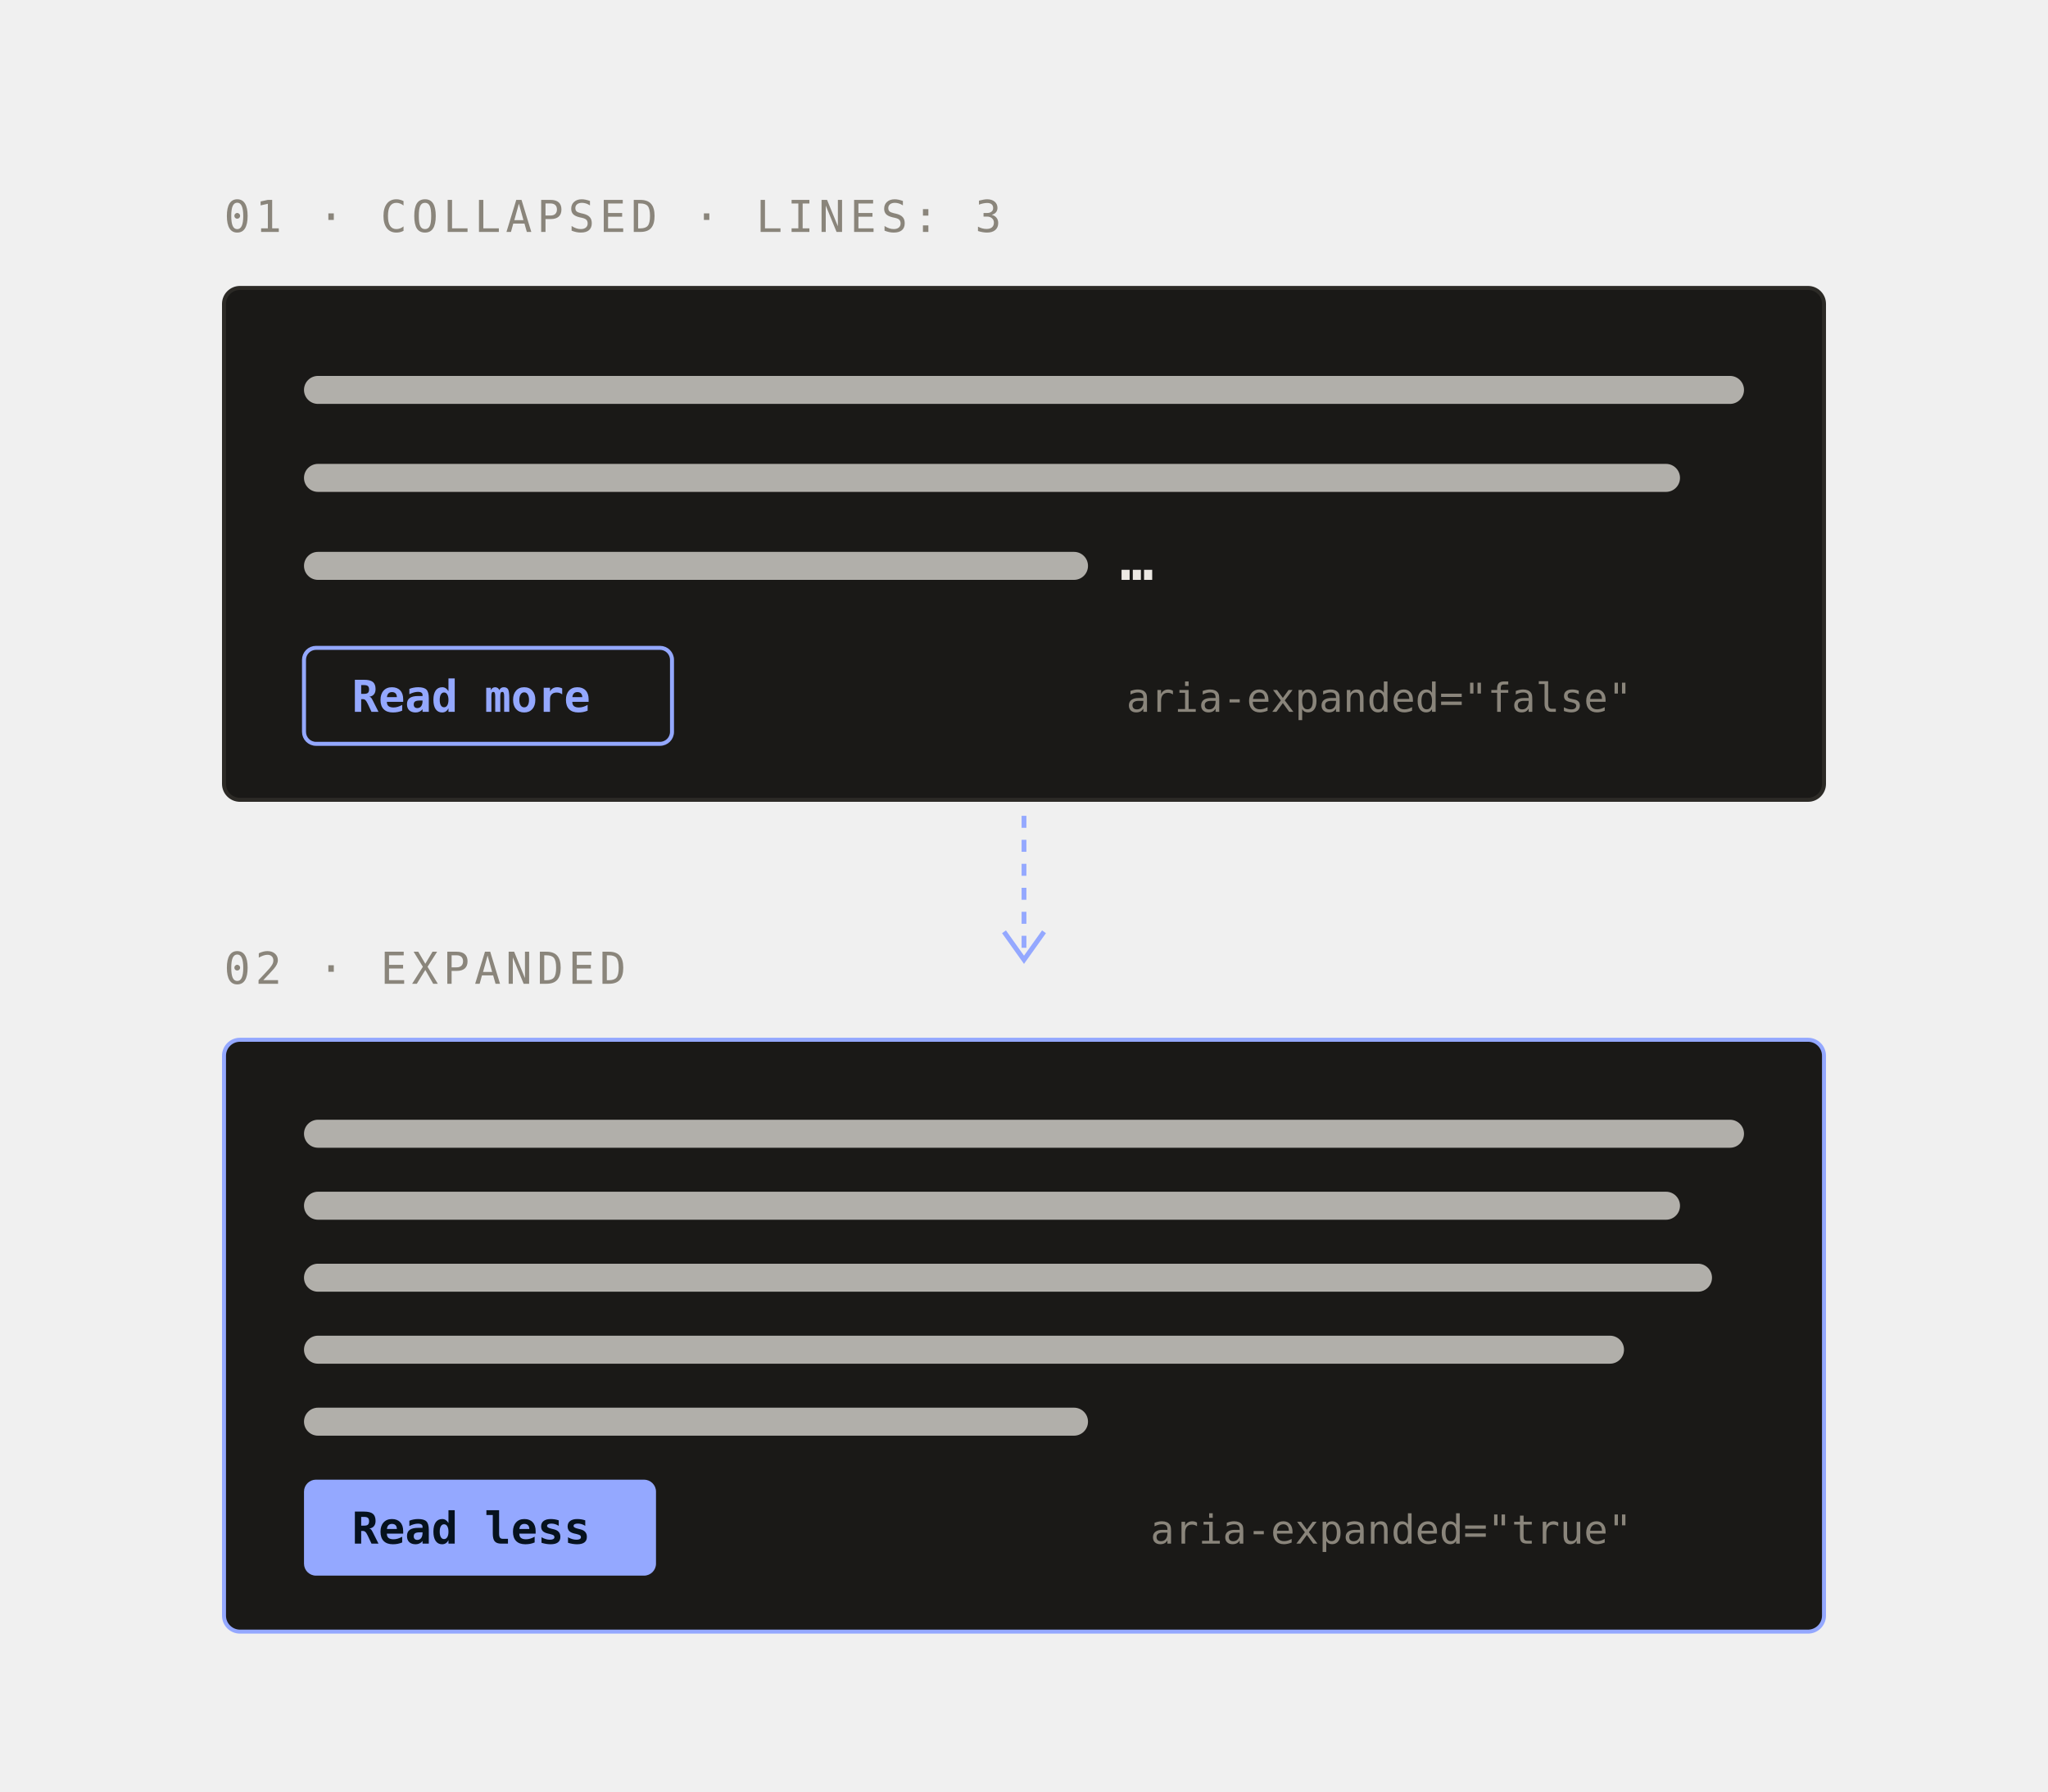
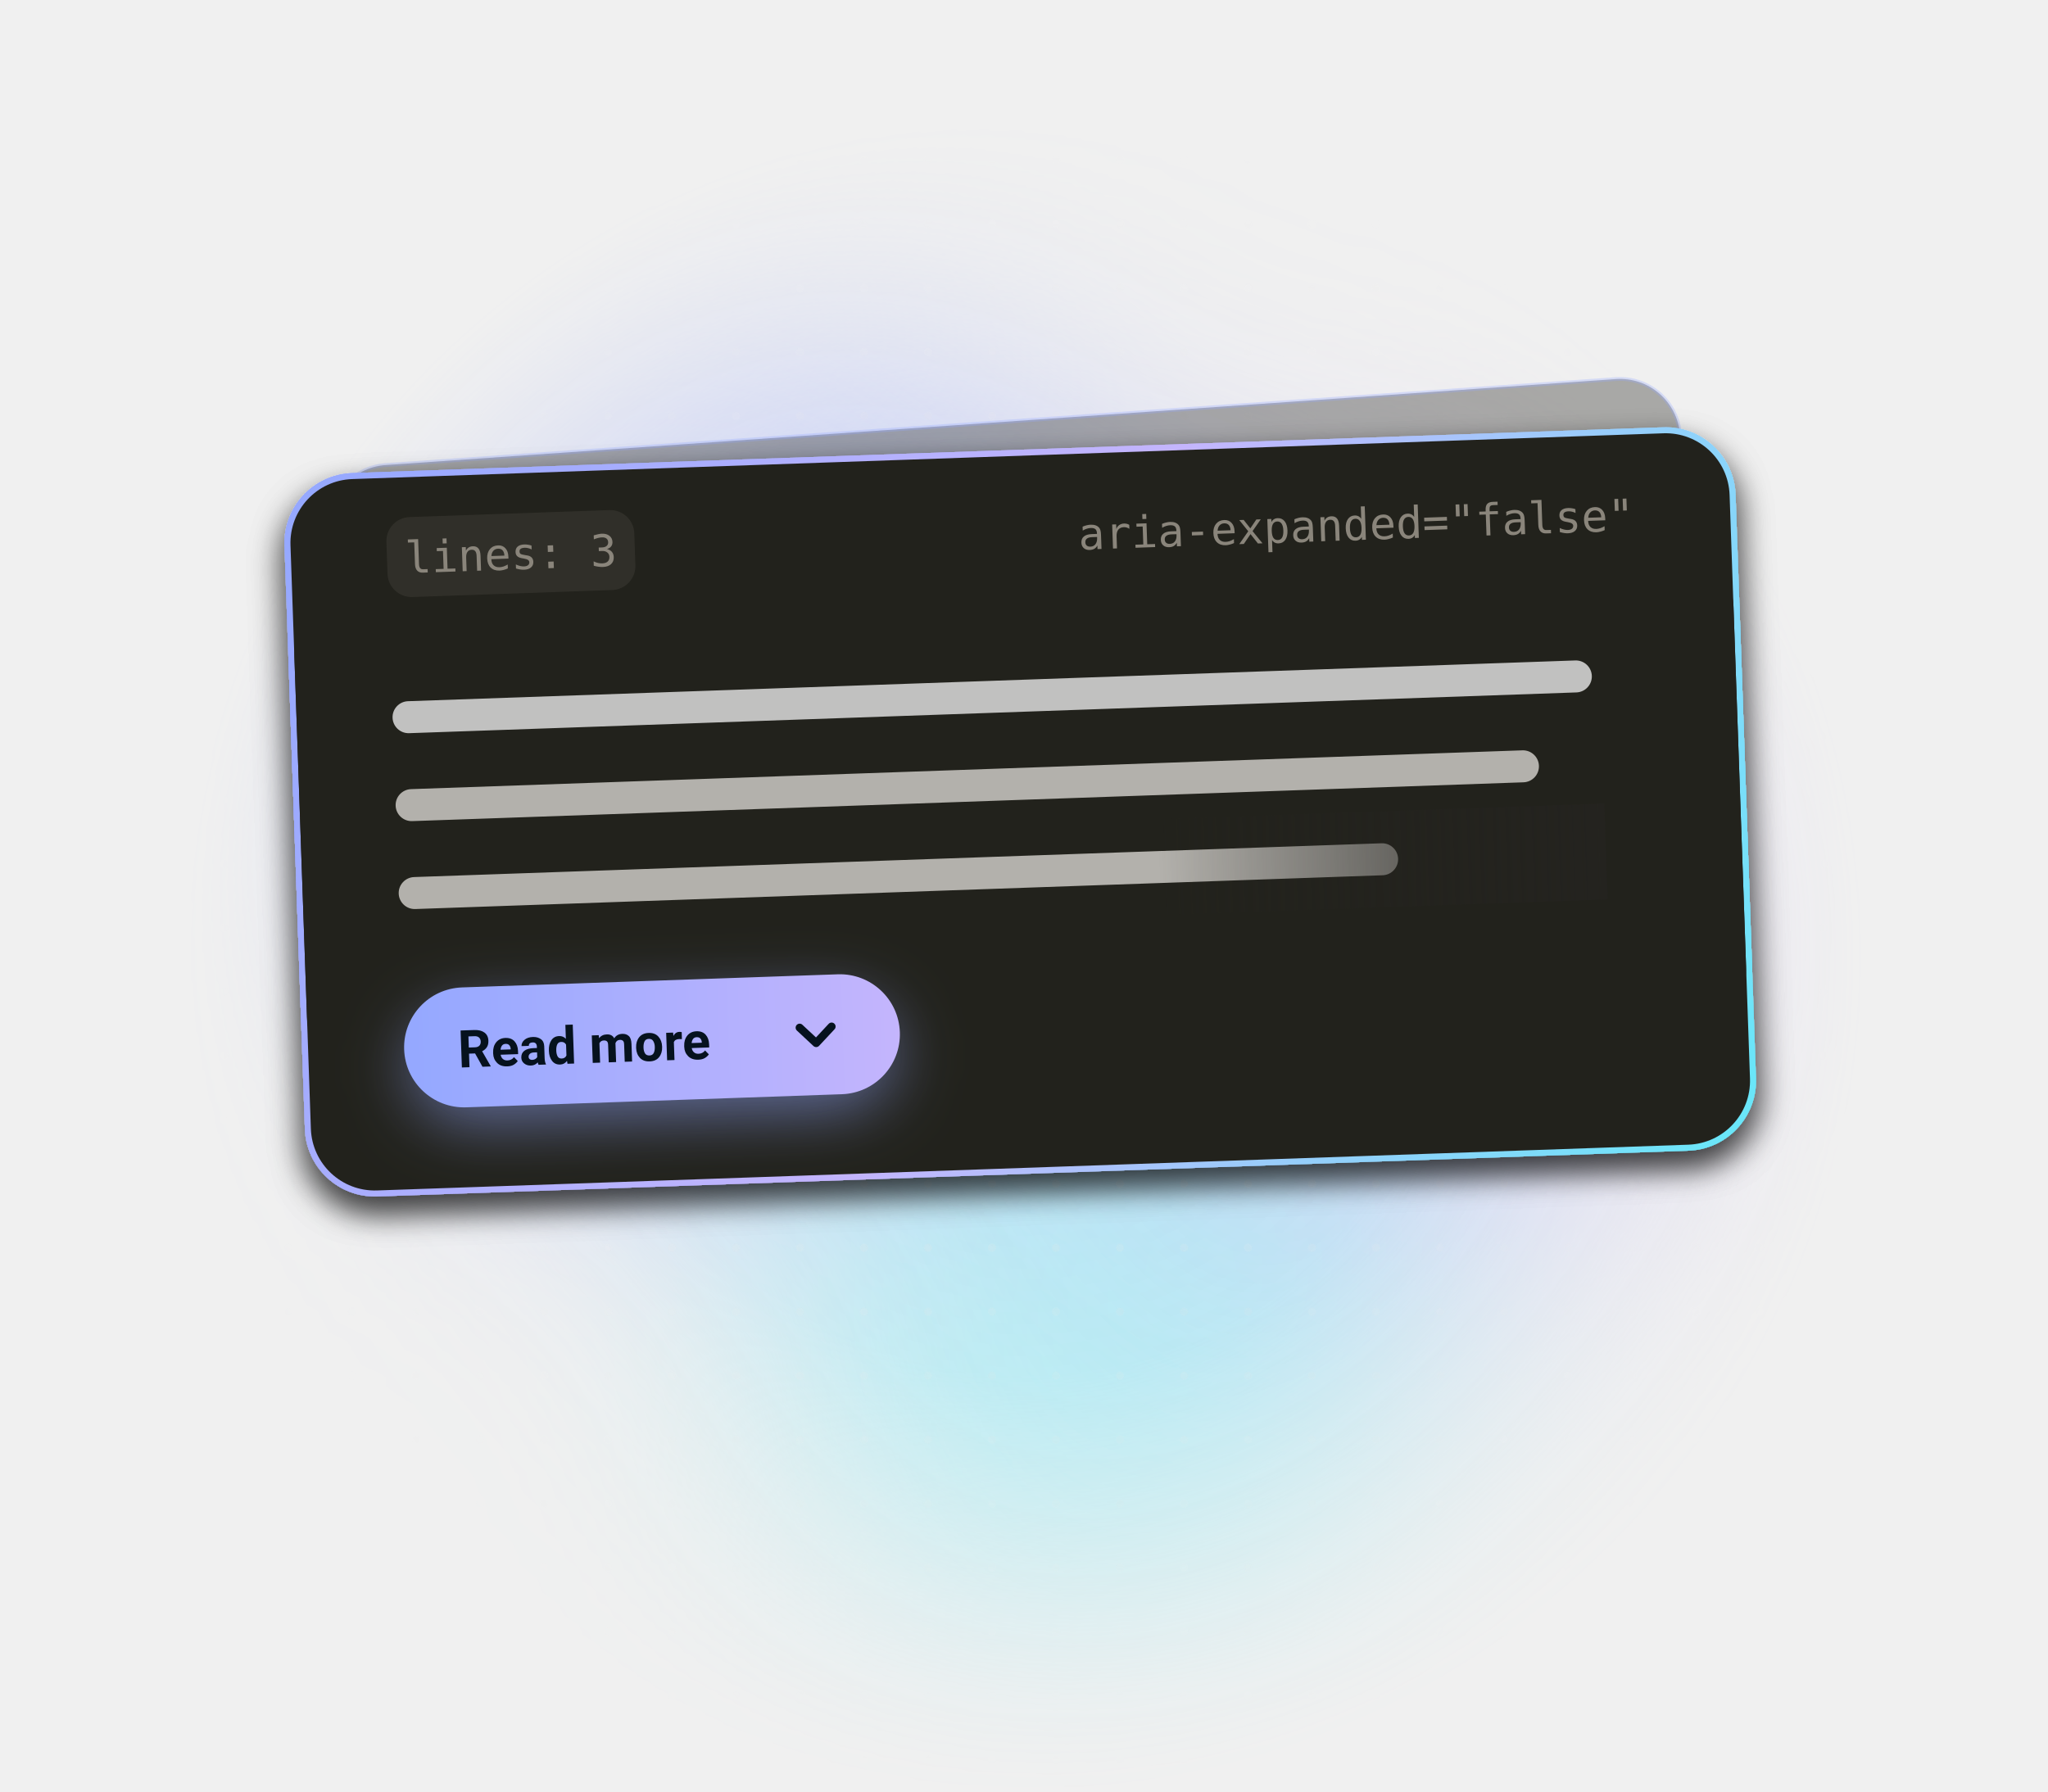
- <svg xmlns="http://www.w3.org/2000/svg" viewBox="-16 -14 512 448" role="img" aria-label="A paragraph clamped to three lines with a Read more button, above the same paragraph expanded with a Read less button">
-   <g font-family="ui-monospace, SFMono-Regular, Menlo, Consolas, monospace" font-size="11">
-     <text x="40" y="44" fill="#8a857b" letter-spacing="1.2">01 · COLLAPSED · LINES: 3</text>
-     <rect x="40" y="58" width="400" height="128" rx="4" fill="#1a1917" stroke="#2c2a26" />
-     <g fill="#ece9e3">
-       <rect x="60" y="80" width="360" height="7" rx="3.5" opacity="0.72" />
-       <rect x="60" y="102" width="344" height="7" rx="3.5" opacity="0.72" />
-       <rect x="60" y="124" width="196" height="7" rx="3.5" opacity="0.72" />
+ <svg xmlns="http://www.w3.org/2000/svg" viewBox="0 0 512 448" role="img" aria-label="A paragraph clamped to three lines that expands to reveal the rest when Read more is pressed, then collapses again">
+   <style>
+     .bx,.t-less,.aria-true,.shim{opacity:0}
+     .bx{transform:translateY(6px)}
+     .ripple,.chev{transform-box:fill-box;transform-origin:center}
+     .ripple{opacity:0;transform:scale(.3)}
+     .rb,.rimb,.btn{animation:grow 4.5s infinite}
+     .overlay{animation:fade 4.5s infinite cubic-bezier(.65,0,.35,1)}
+     .t-more{animation:more 4.5s infinite cubic-bezier(.65,0,.35,1)}
+     .t-less{animation:less 4.5s infinite cubic-bezier(.65,0,.35,1)}
+     .aria-false{animation:af 4.5s infinite cubic-bezier(.65,0,.35,1)}
+     .aria-true{animation:at 4.5s infinite cubic-bezier(.65,0,.35,1)}
+     .chev{animation:rot 4.5s infinite}
+     .ripple{animation:rip 4.5s infinite cubic-bezier(.2,.7,.3,1)}
+     .shim{animation:shim 4.5s infinite cubic-bezier(.4,0,.2,1)}
+     .b1{animation:bx1 4.5s infinite}.b2{animation:bx2 4.5s infinite}.b3{animation:bx3 4.5s infinite}
+     .blob1{animation:d1 9s infinite alternate ease-in-out}
+     .blob2{animation:d2 11s infinite alternate ease-in-out}
+     .blob3{animation:d3 12s infinite alternate ease-in-out}
+     @keyframes grow{0%,33%{transform:translateY(0);animation-timing-function:cubic-bezier(.34,1.56,.64,1)}43%,83%{transform:translateY(66px);animation-timing-function:cubic-bezier(.65,0,.35,1)}93%,100%{transform:translateY(0)}}
+     @keyframes rot{0%,33%{transform:rotate(0);animation-timing-function:cubic-bezier(.34,1.56,.64,1)}43%,83%{transform:rotate(180deg);animation-timing-function:cubic-bezier(.65,0,.35,1)}93%,100%{transform:rotate(360deg)}}
+     @keyframes fade{0%,33%{opacity:1}38%,85%{opacity:0}93%,100%{opacity:1}}
+     @keyframes more{0%,33%{opacity:1}37%,85%{opacity:0}91%,100%{opacity:1}}
+     @keyframes less{0%,36%{opacity:0}41%,83%{opacity:1}87%,100%{opacity:0}}
+     @keyframes af{0%,33%{opacity:1}37%,85%{opacity:0}90%,100%{opacity:1}}
+     @keyframes at{0%,35%{opacity:0}40%,83%{opacity:1}87%,100%{opacity:0}}
+     @keyframes rip{0%,28%{transform:scale(.3);opacity:0}28.1%{transform:scale(.3);opacity:.55}33%{transform:scale(2.4);opacity:0}33.1%,78%{transform:scale(.3);opacity:0}78.1%{transform:scale(.3);opacity:.55}83%{transform:scale(2.4);opacity:0}83.1%,100%{transform:scale(.3);opacity:0}}
+     @keyframes shim{0%,37%{transform:translateX(0);opacity:0}37.1%{transform:translateX(0);opacity:1}48%{transform:translateX(380px);opacity:1}48.1%,100%{transform:translateX(380px);opacity:0}}
+     @keyframes bx1{0%,36.0%{opacity:0;transform:translateY(6px);animation-timing-function:cubic-bezier(.2,.8,.3,1)}40.5%,81.8%{opacity:1;transform:translateY(0);animation-timing-function:ease-in}84.8%,100%{opacity:0;transform:translateY(6px)}}
+     @keyframes bx2{0%,36.9%{opacity:0;transform:translateY(6px);animation-timing-function:cubic-bezier(.2,.8,.3,1)}41.4%,80.9%{opacity:1;transform:translateY(0);animation-timing-function:ease-in}83.9%,100%{opacity:0;transform:translateY(6px)}}
+     @keyframes bx3{0%,37.8%{opacity:0;transform:translateY(6px);animation-timing-function:cubic-bezier(.2,.8,.3,1)}42.3%,80.0%{opacity:1;transform:translateY(0);animation-timing-function:ease-in}83.0%,100%{opacity:0;transform:translateY(6px)}}
+     @keyframes d1{to{transform:translate(50px,30px)}}
+     @keyframes d2{to{transform:translate(-45px,35px)}}
+     @keyframes d3{to{transform:translate(30px,-40px)}}
+     @media (prefers-reduced-motion: reduce) { * { animation: none !important } }
+   </style>
+   <defs>
+     <filter id="blur" filterUnits="userSpaceOnUse" x="-256" y="-224" width="1024" height="896">
+       <feGaussianBlur stdDeviation="40" />
+     </filter>
+     <pattern id="dots" width="16" height="16" patternUnits="userSpaceOnUse">
+       <circle cx="8" cy="8" r="1" fill="#ece9e3" fill-opacity="0.22" />
+     </pattern>
+     <radialGradient id="fadeG" gradientUnits="userSpaceOnUse" cx="256" cy="224" r="250">
+       <stop offset="0" stop-color="#fff" />
+       <stop offset="1" stop-color="#fff" stop-opacity="0" />
+     </radialGradient>
+     <radialGradient id="bgFade" gradientUnits="userSpaceOnUse" cx="256" cy="239" r="210">
+       <stop offset="0" stop-color="#fff" />
+       <stop offset="0.5" stop-color="#fff" stop-opacity="0.85" />
+       <stop offset="1" stop-color="#fff" stop-opacity="0" />
+     </radialGradient>
+     <mask id="bgMask" maskUnits="userSpaceOnUse" x="0" y="0" width="512" height="448">
+       <rect width="512" height="448" fill="url(#bgFade)" />
+     </mask>
+     <mask id="dotMask">
+       <rect width="512" height="448" fill="url(#fadeG)" />
+     </mask>
+     <linearGradient id="rimG" gradientUnits="userSpaceOnUse" x1="74" y1="82" x2="438" y2="262">
+       <stop offset="0" stop-color="#94a8ff" />
+       <stop offset="0.5" stop-color="#c4b5fd" />
+       <stop offset="1" stop-color="#67e8f9" />
+     </linearGradient>
+     <linearGradient id="btnG" gradientUnits="userSpaceOnUse" x1="100" y1="0" x2="224" y2="0">
+       <stop offset="0" stop-color="#94a8ff" />
+       <stop offset="1" stop-color="#c4b5fd" />
+     </linearGradient>
+     <linearGradient id="fadeLine" x1="0" y1="0" x2="1" y2="0">
+       <stop offset="0" stop-color="#24231f" stop-opacity="0" />
+       <stop offset="1" stop-color="#24231f" />
+     </linearGradient>
+     <linearGradient id="shimG" x1="0" y1="0" x2="1" y2="0">
+       <stop offset="0" stop-color="#fff" stop-opacity="0" />
+       <stop offset="0.5" stop-color="#fff" stop-opacity="0.55" />
+       <stop offset="1" stop-color="#fff" stop-opacity="0" />
+     </linearGradient>
+     <clipPath id="barsClip">
+       <rect x="100" y="140" width="300" height="8" rx="4" />
+       <rect x="100" y="162" width="286" height="8" rx="4" />
+       <rect x="100" y="184" width="250" height="8" rx="4" />
+       <rect x="100" y="206" width="296" height="8" rx="4" />
+       <rect x="100" y="228" width="270" height="8" rx="4" />
+       <rect x="100" y="250" width="180" height="8" rx="4" />
+     </clipPath>
+     <filter id="shadow" filterUnits="userSpaceOnUse" x="-60" y="20" width="632" height="440">
+       <feDropShadow in="SourceGraphic" dx="0" dy="0" stdDeviation="18" flood-color="#94a8ff" flood-opacity="0.34" result="wide" />
+       <feDropShadow in="SourceGraphic" dx="0" dy="4" stdDeviation="4" flood-color="#000000" flood-opacity="0.5" result="tight" />
+       <feMerge>
+         <feMergeNode in="wide" />
+         <feMergeNode in="tight" />
+       </feMerge>
+     </filter>
+     <filter id="btnGlow" filterUnits="userSpaceOnUse" x="40" y="170" width="244" height="110">
+       <feGaussianBlur stdDeviation="8" />
+     </filter>
+   </defs>
+   <g mask="url(#bgMask)">
+     <g filter="url(#blur)">
+       <circle class="blob1" cx="170" cy="170" r="120" fill="#94a8ff" fill-opacity="0.55" />
+       <circle class="blob2" cx="370" cy="230" r="110" fill="#c4b5fd" fill-opacity="0.5" />
+       <circle class="blob3" cx="280" cy="350" r="95" fill="#67e8f9" fill-opacity="0.45" />
    </g>
-     <text x="264" y="131" fill="#ece9e3" font-size="14" font-weight="700">…</text>
-     <g>
-       <rect x="60" y="148" width="92" height="24" rx="3" fill="none" stroke="#94a8ff" />
-       <text x="72" y="164" fill="#94a8ff" font-weight="600">Read more</text>
+     <rect width="512" height="448" fill="url(#dots)" mask="url(#dotMask)" />
+   </g>
+   <g transform="translate(0 30)">
+     <rect x="76" y="84" width="360" height="150" rx="16" fill="#24231f" fill-opacity="0.35" stroke="#94a8ff" stroke-opacity="0.3" transform="translate(256 159) rotate(-4) scale(0.94) translate(-256 -159) translate(0 -14)" />
+     <g transform="rotate(-2 256 200)">
+       <g filter="url(#shadow)">
+         <rect x="74.5" y="82.5" width="363" height="153" rx="17.5" fill="url(#rimG)" />
+         <rect class="rimb" x="74.5" y="110.5" width="363" height="153" rx="17.5" fill="url(#rimG)" />
+         <rect x="76" y="84" width="360" height="150" rx="16" fill="#24231f" />
+         <rect class="rb" x="76" y="112" width="360" height="150" rx="16" fill="#24231f" />
+       </g>
+       <g font-family="ui-monospace, SFMono-Regular, Menlo, Consolas, monospace" font-size="11" fill="#8a857b">
+         <rect x="100" y="94" width="62" height="20" rx="6" fill="#8a857b" fill-opacity="0.14" />
+         <text x="131" y="108" text-anchor="middle">lines: 3</text>
+         <text class="aria-false" x="412" y="108" text-anchor="end">aria-expanded="false"</text>
+         <text class="aria-true" x="412" y="108" text-anchor="end">aria-expanded="true"</text>
+       </g>
+       <g fill="#ece9e3" opacity="0.72">
+         <rect x="100" y="140" width="300" height="8" rx="4" fill="#ffffff" />
+         <rect x="100" y="162" width="286" height="8" rx="4" />
+         <rect x="100" y="184" width="250" height="8" rx="4" />
+         <rect class="bx b1" x="100" y="206" width="296" height="8" rx="4" />
+         <rect class="bx b2" x="100" y="228" width="270" height="8" rx="4" />
+         <rect class="bx b3" x="100" y="250" width="180" height="8" rx="4" />
+       </g>
+       <g clip-path="url(#barsClip)">
+         <rect class="shim" x="60" y="132" width="90" height="130" fill="url(#shimG)" />
+       </g>
+       <rect class="overlay" x="290" y="176" width="112" height="24" fill="url(#fadeLine)" />
+       <g class="btn">
+         <rect x="102" y="218" width="120" height="28" rx="14" fill="#94a8ff" opacity="0.55" filter="url(#btnGlow)" />
+         <circle class="ripple" cx="162" cy="227" r="22" fill="#94a8ff" />
+         <rect x="100" y="212" width="124" height="30" rx="15" fill="url(#btnG)" />
+         <g font-family="system-ui, -apple-system, 'Segoe UI', Roboto, 'Helvetica Neue', Arial, sans-serif" font-size="13" font-weight="600" fill="#06121e" text-anchor="middle">
+           <text class="t-more" x="145" y="232">Read more</text>
+           <text class="t-less" x="145" y="232">Read less</text>
+         </g>
+         <g transform="translate(203 227)">
+           <path class="chev" d="M-4 -2 L0 2 L4 -2" fill="none" stroke="#06121e" stroke-width="2" stroke-linecap="round" stroke-linejoin="round" />
+         </g>
+       </g>
    </g>
-     <text x="392" y="164" text-anchor="end" fill="#8a857b" font-size="10">aria-expanded="false"</text>
-     <text x="40" y="232" fill="#8a857b" letter-spacing="1.2">02 · EXPANDED</text>
-     <rect x="40" y="246" width="400" height="148" rx="4" fill="#1a1917" stroke="#94a8ff" />
-     <g fill="#ece9e3">
-       <rect x="60" y="266" width="360" height="7" rx="3.5" opacity="0.72" />
-       <rect x="60" y="284" width="344" height="7" rx="3.5" opacity="0.72" />
-       <rect x="60" y="302" width="352" height="7" rx="3.5" opacity="0.72" />
-       <rect x="60" y="320" width="330" height="7" rx="3.5" opacity="0.72" />
-       <rect x="60" y="338" width="196" height="7" rx="3.5" opacity="0.72" />
-     </g>
-     <g>
-       <rect x="60" y="356" width="88" height="24" rx="3" fill="#94a8ff" />
-       <text x="72" y="372" fill="#06121e" font-weight="600">Read less</text>
-     </g>
-     <text x="392" y="372" text-anchor="end" fill="#8a857b" font-size="10">aria-expanded="true"</text>
  </g>
-   <path d="M240 190 L240 226" stroke="#94a8ff" stroke-width="1.2" stroke-dasharray="3 3" fill="none" />
-   <path d="M235 219 L240 226 L245 219" stroke="#94a8ff" stroke-width="1.2" fill="none" />
</svg>
